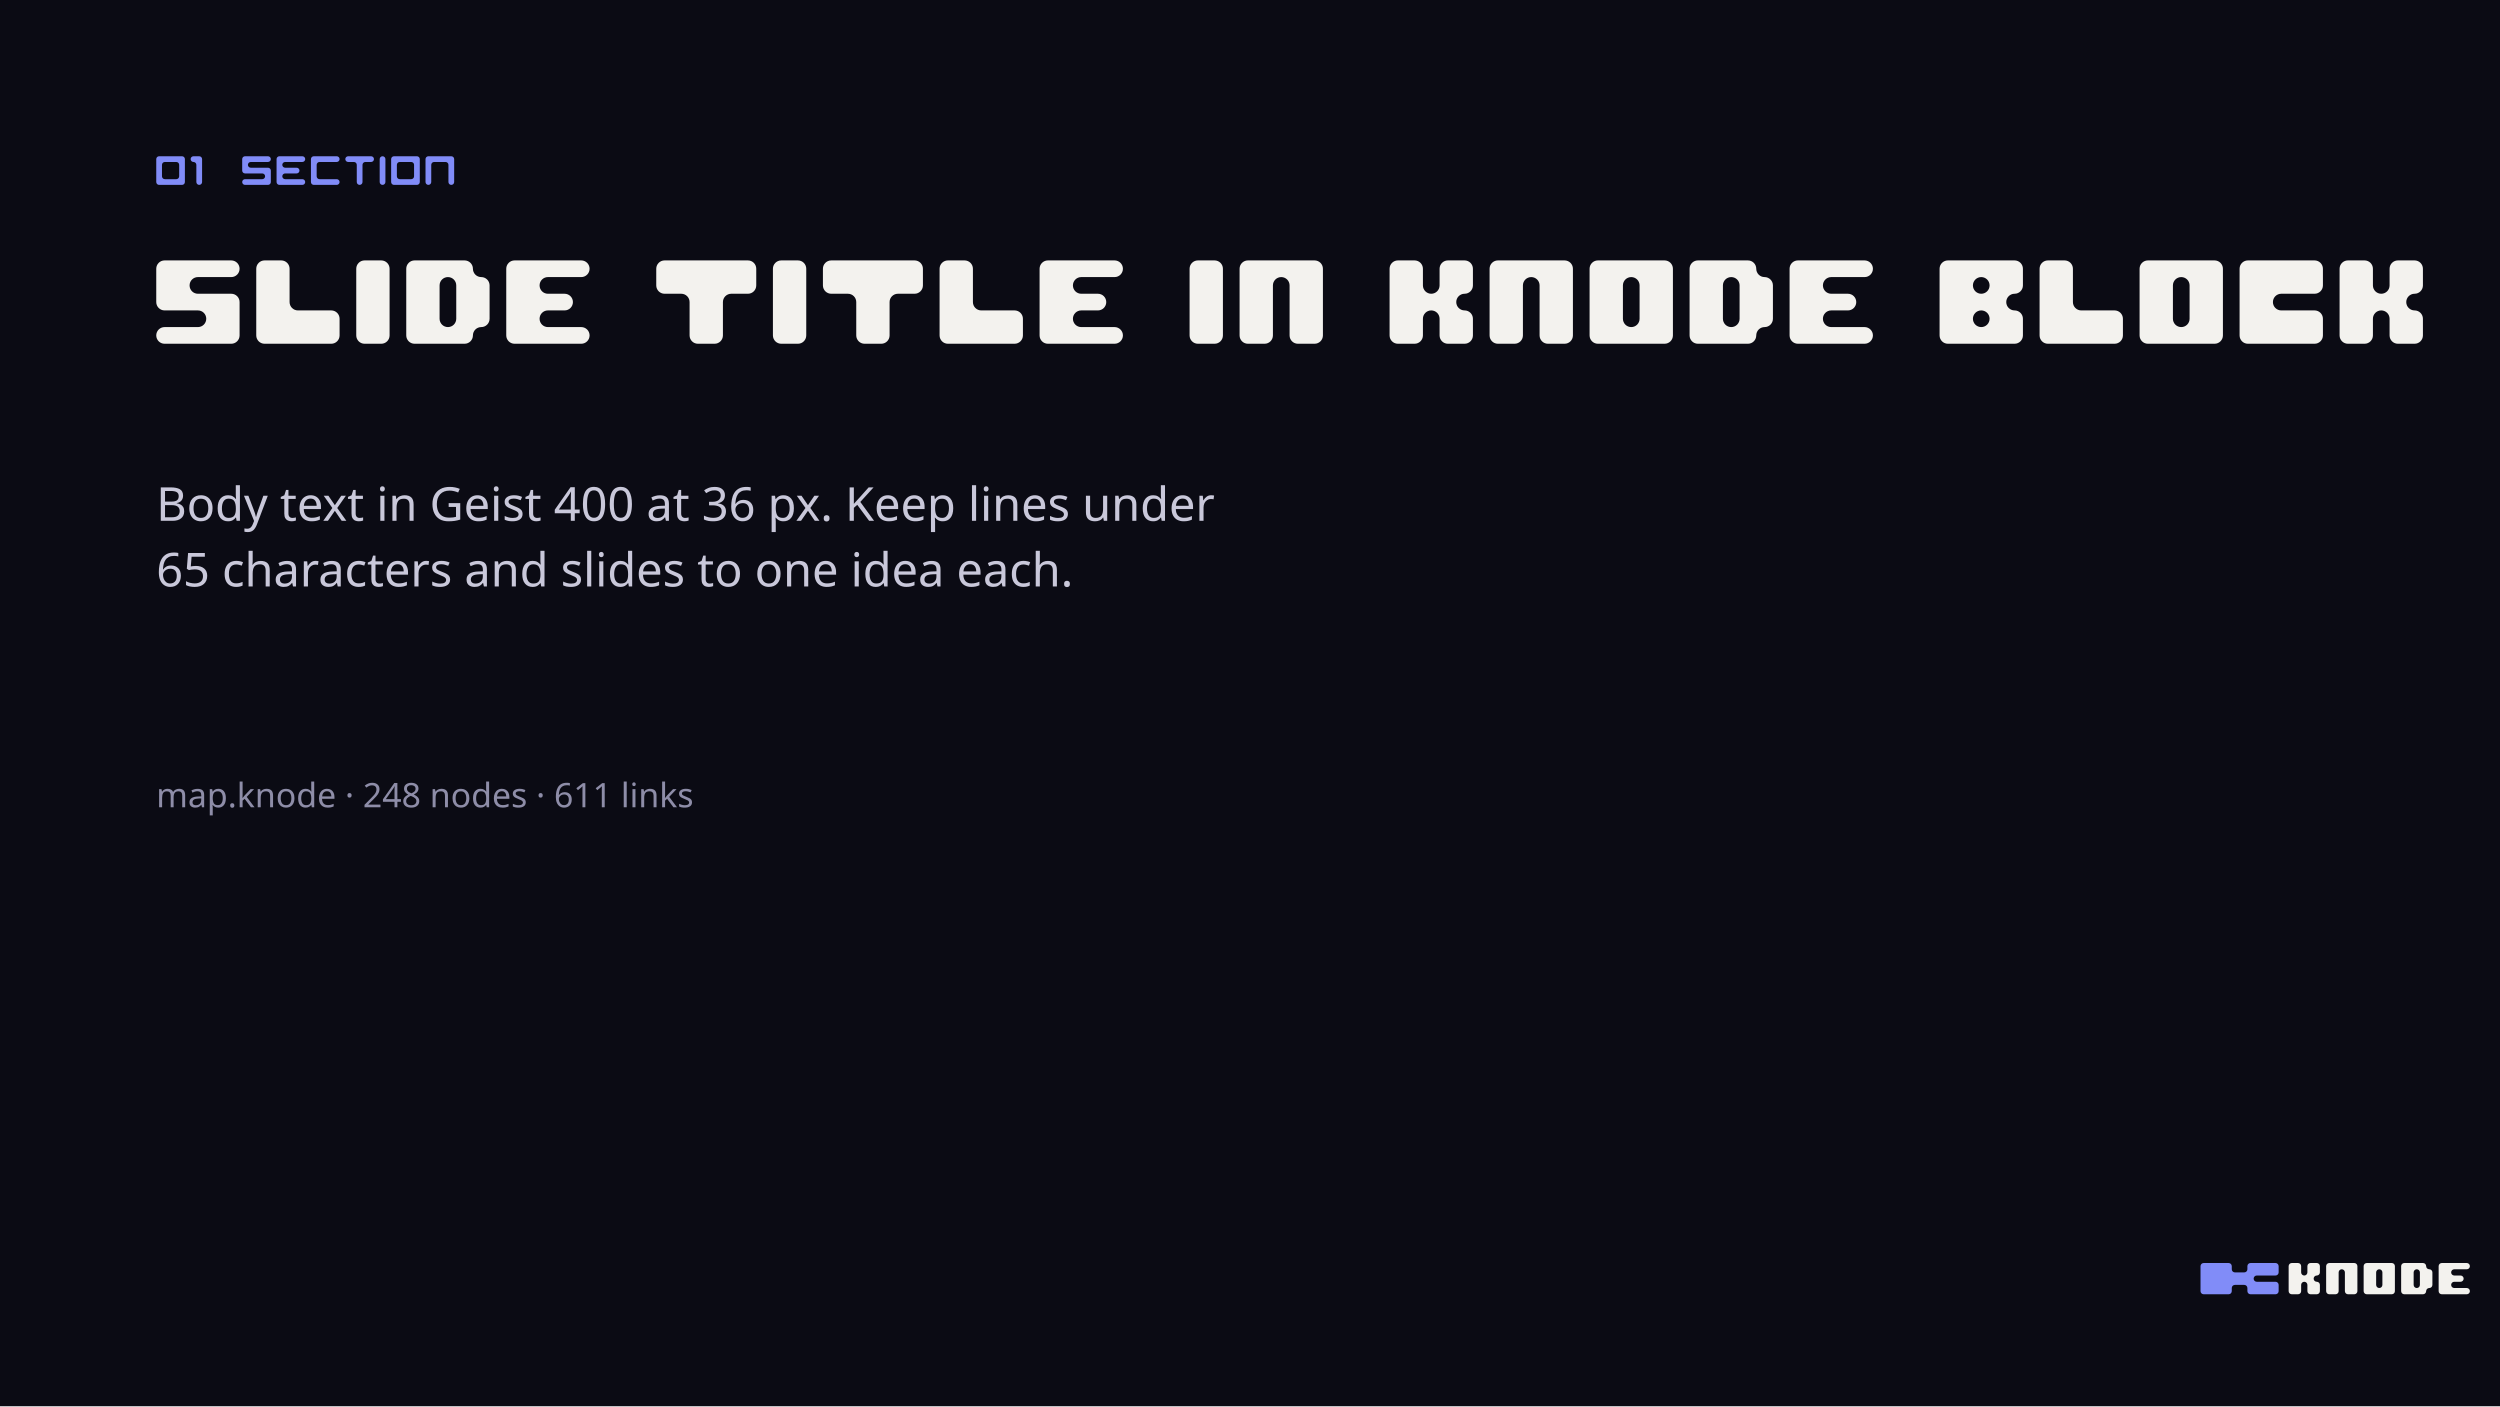
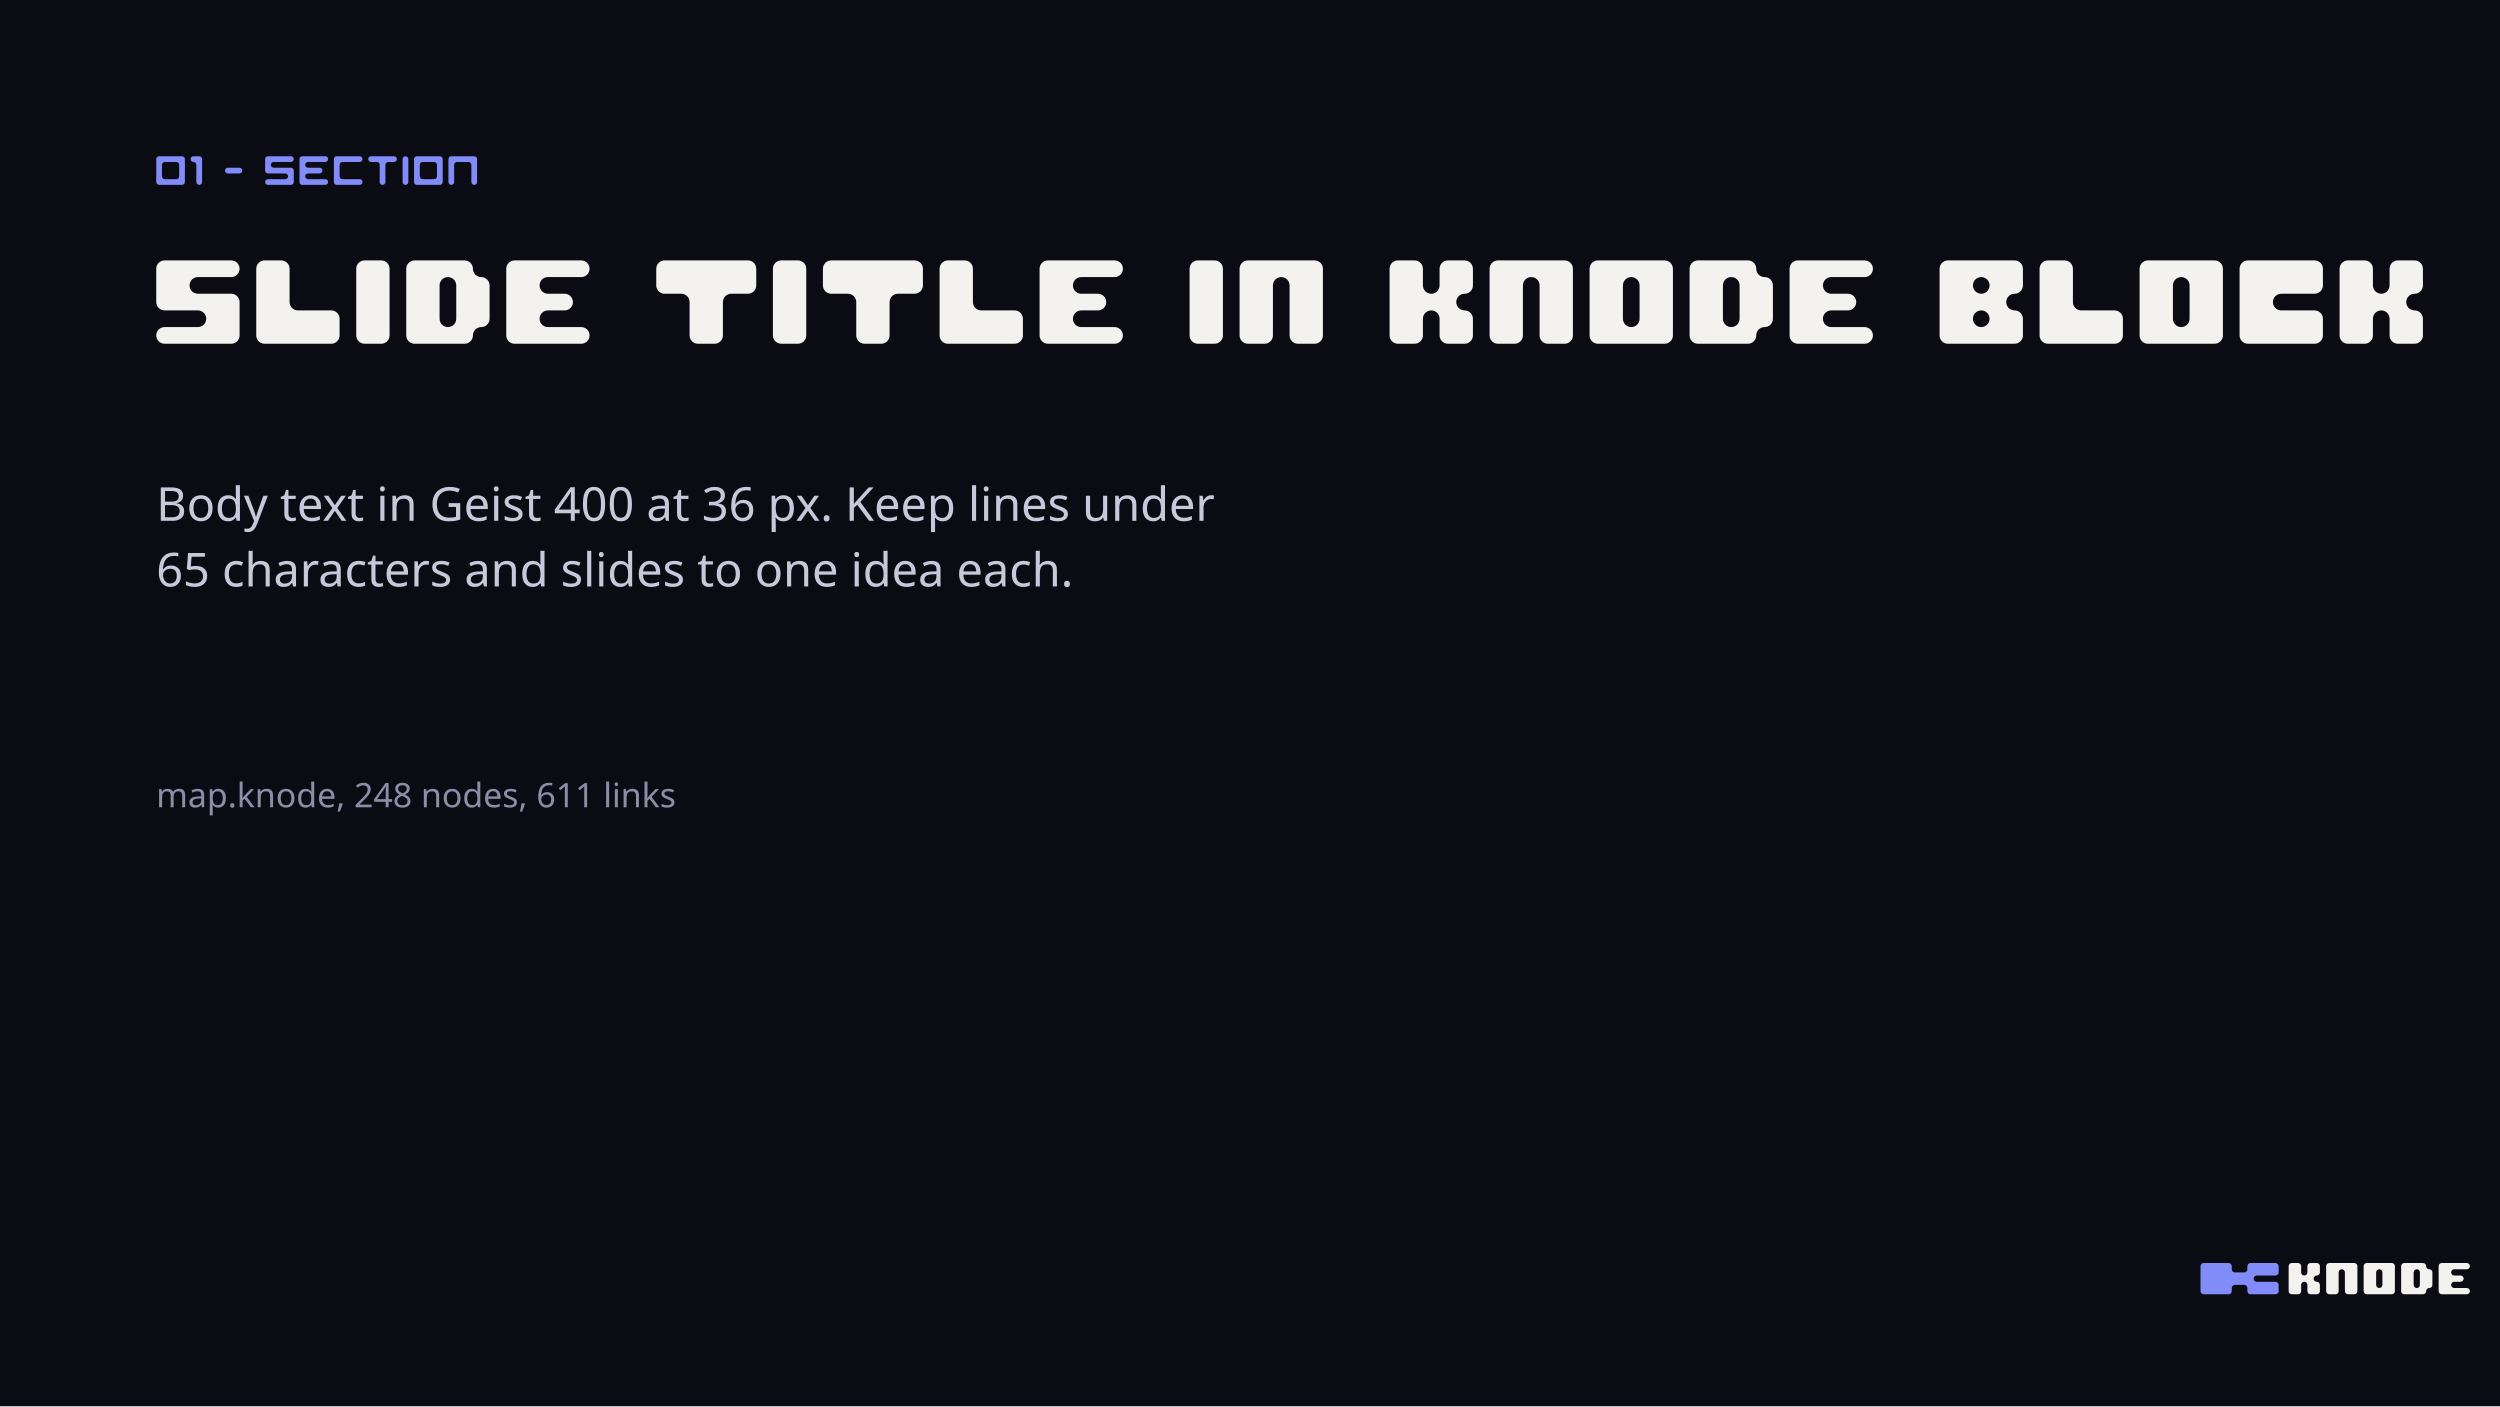
<svg xmlns="http://www.w3.org/2000/svg" viewBox="0 0 1920 1080" width="1920" height="1080">
  <rect width="1920" height="1080" fill="#0B0B14" />
  <g transform="translate(120 120) scale(4.4)">
-     <path d="M0.5 0L4.5 0A0.5 0.5 0 0 1 5 0.5L5 4.5A0.5 0.5 0 0 1 4.5 5L0.5 5A0.5 0.5 0 0 1 0 4.5L0 0.5A0.5 0.5 0 0 1 0.5 0ZM1 1.5L1 3.5A0.5 0.5 0 0 0 1.5 4L3.5 4A0.5 0.5 0 0 0 4 3.5L4 1.5A0.5 0.5 0 0 0 3.5 1L1.5 1A0.5 0.5 0 0 0 1 1.5ZM6.5 0L7.5 0A0.5 0.5 0 0 1 8 0.5L8 4.5A0.5 0.5 0 0 1 7.5 5L7.5 5A0.5 0.5 0 0 1 7 4.5L7 1.5A0.5 0.5 0 0 0 6.5 1L6.5 1A0.5 0.5 0 0 1 6 0.5L6 0.5A0.5 0.5 0 0 1 6.5 0ZM15.5 0L19.5 0A0.5 0.5 0 0 1 20 0.5L20 0.5A0.5 0.5 0 0 1 19.5 1L16.5 1A0.5 0.5 0 0 0 16 1.5L16 1.5A0.5 0.5 0 0 0 16.5 2L19.5 2A0.5 0.5 0 0 1 20 2.5L20 4.5A0.5 0.5 0 0 1 19.5 5L15.5 5A0.5 0.5 0 0 1 15 4.5L15 4.5A0.5 0.5 0 0 1 15.5 4L18.5 4A0.5 0.5 0 0 0 19 3.5L19 3.5A0.5 0.5 0 0 0 18.5 3L15.5 3A0.5 0.5 0 0 1 15 2.5L15 0.5A0.5 0.5 0 0 1 15.5 0ZM21.5 0L25.5 0A0.5 0.5 0 0 1 26 0.5L26 0.5A0.5 0.5 0 0 1 25.5 1L22.5 1A0.5 0.5 0 0 0 22 1.5L22 1.5A0.5 0.5 0 0 0 22.5 2L24.5 2A0.5 0.5 0 0 1 25 2.5L25 2.5A0.5 0.5 0 0 1 24.5 3L22.5 3A0.5 0.5 0 0 0 22 3.5L22 3.5A0.5 0.5 0 0 0 22.5 4L25.5 4A0.5 0.5 0 0 1 26 4.5L26 4.5A0.5 0.5 0 0 1 25.5 5L21.5 5A0.5 0.5 0 0 1 21 4.5L21 0.5A0.5 0.5 0 0 1 21.5 0ZM27.5 0L31.5 0A0.5 0.5 0 0 1 32 0.5L32 0.5A0.5 0.5 0 0 1 31.5 1L28.5 1A0.5 0.5 0 0 0 28 1.5L28 3.5A0.5 0.5 0 0 0 28.5 4L31.5 4A0.5 0.5 0 0 1 32 4.5L32 4.5A0.5 0.5 0 0 1 31.5 5L27.5 5A0.5 0.5 0 0 1 27 4.5L27 0.5A0.5 0.5 0 0 1 27.5 0ZM33.5 0L37.5 0A0.5 0.5 0 0 1 38 0.5L38 0.5A0.5 0.5 0 0 1 37.5 1L36.5 1A0.5 0.5 0 0 0 36 1.5L36 4.5A0.5 0.5 0 0 1 35.5 5L35.5 5A0.5 0.5 0 0 1 35 4.5L35 1.5A0.5 0.5 0 0 0 34.5 1L33.5 1A0.5 0.5 0 0 1 33 0.5L33 0.5A0.5 0.5 0 0 1 33.5 0ZM39.5 0L39.5 0A0.5 0.5 0 0 1 40 0.5L40 4.5A0.5 0.5 0 0 1 39.5 5L39.5 5A0.5 0.5 0 0 1 39 4.5L39 0.5A0.5 0.5 0 0 1 39.5 0ZM41.5 0L45.5 0A0.5 0.5 0 0 1 46 0.5L46 4.5A0.5 0.5 0 0 1 45.5 5L41.5 5A0.5 0.5 0 0 1 41 4.5L41 0.5A0.5 0.5 0 0 1 41.5 0ZM42 1.5L42 3.5A0.5 0.5 0 0 0 42.5 4L44.5 4A0.5 0.5 0 0 0 45 3.5L45 1.5A0.5 0.5 0 0 0 44.5 1L42.5 1A0.5 0.5 0 0 0 42 1.5ZM47.5 0L51.5 0A0.5 0.5 0 0 1 52 0.5L52 4.5A0.5 0.5 0 0 1 51.5 5L51.5 5A0.5 0.5 0 0 1 51 4.5L51 1.5A0.5 0.5 0 0 0 50.5 1L48.5 1A0.5 0.5 0 0 0 48 1.5L48 4.5A0.5 0.5 0 0 1 47.5 5L47.5 5A0.5 0.5 0 0 1 47 4.5L47 0.5A0.5 0.5 0 0 1 47.5 0Z" fill="#818CF8" fill-rule="evenodd" />
+     <path d="M0.5 0L4.5 0A0.5 0.5 0 0 1 5 0.5L5 4.5A0.5 0.5 0 0 1 4.5 5L0.5 5A0.5 0.5 0 0 1 0 4.5L0 0.5A0.5 0.5 0 0 1 0.5 0ZM1 1.5L1 3.5A0.5 0.5 0 0 0 1.5 4L3.5 4A0.5 0.5 0 0 0 4 3.5L4 1.5A0.5 0.5 0 0 0 3.5 1L1.5 1A0.5 0.5 0 0 0 1 1.5ZM6.5 0L7.5 0A0.5 0.5 0 0 1 8 0.5L8 4.5A0.5 0.5 0 0 1 7.5 5L7.5 5A0.5 0.5 0 0 1 7 4.5L7 1.5A0.5 0.5 0 0 0 6.5 1L6.5 1A0.5 0.5 0 0 1 6 0.5L6 0.5A0.5 0.5 0 0 1 6.5 0ZM12.5 2L14.5 2A0.5 0.5 0 0 1 15 2.5L15 2.5A0.5 0.5 0 0 1 14.5 3L12.5 3A0.5 0.5 0 0 1 12 2.5L12 2.5A0.5 0.5 0 0 1 12.5 2ZM19.5 0L23.5 0A0.5 0.5 0 0 1 24 0.5L24 0.5A0.5 0.5 0 0 1 23.5 1L20.5 1A0.5 0.5 0 0 0 20 1.5L20 1.5A0.5 0.5 0 0 0 20.5 2L23.5 2A0.5 0.5 0 0 1 24 2.5L24 4.5A0.5 0.5 0 0 1 23.5 5L19.5 5A0.5 0.5 0 0 1 19 4.5L19 4.5A0.5 0.5 0 0 1 19.5 4L22.5 4A0.5 0.5 0 0 0 23 3.5L23 3.5A0.5 0.5 0 0 0 22.5 3L19.5 3A0.5 0.5 0 0 1 19 2.5L19 0.5A0.5 0.5 0 0 1 19.5 0ZM25.5 0L29.5 0A0.5 0.5 0 0 1 30 0.5L30 0.5A0.5 0.5 0 0 1 29.5 1L26.5 1A0.5 0.5 0 0 0 26 1.5L26 1.5A0.5 0.5 0 0 0 26.5 2L28.5 2A0.5 0.5 0 0 1 29 2.5L29 2.5A0.5 0.5 0 0 1 28.5 3L26.5 3A0.5 0.5 0 0 0 26 3.5L26 3.5A0.5 0.5 0 0 0 26.5 4L29.5 4A0.5 0.5 0 0 1 30 4.5L30 4.5A0.5 0.5 0 0 1 29.5 5L25.5 5A0.5 0.5 0 0 1 25 4.5L25 0.5A0.5 0.5 0 0 1 25.5 0ZM31.5 0L35.5 0A0.5 0.5 0 0 1 36 0.5L36 0.5A0.5 0.5 0 0 1 35.5 1L32.5 1A0.5 0.5 0 0 0 32 1.5L32 3.5A0.5 0.5 0 0 0 32.5 4L35.5 4A0.5 0.5 0 0 1 36 4.5L36 4.5A0.5 0.5 0 0 1 35.5 5L31.5 5A0.5 0.5 0 0 1 31 4.5L31 0.5A0.5 0.5 0 0 1 31.5 0ZM37.5 0L41.5 0A0.5 0.5 0 0 1 42 0.5L42 0.5A0.5 0.5 0 0 1 41.5 1L40.5 1A0.5 0.5 0 0 0 40 1.5L40 4.5A0.5 0.5 0 0 1 39.5 5L39.5 5A0.5 0.5 0 0 1 39 4.5L39 1.5A0.5 0.5 0 0 0 38.5 1L37.5 1A0.5 0.5 0 0 1 37 0.5L37 0.5A0.5 0.5 0 0 1 37.5 0ZM43.5 0L43.5 0A0.5 0.5 0 0 1 44 0.5L44 4.5A0.5 0.5 0 0 1 43.5 5L43.5 5A0.5 0.5 0 0 1 43 4.5L43 0.5A0.5 0.5 0 0 1 43.5 0ZM45.5 0L49.5 0A0.5 0.5 0 0 1 50 0.5L50 4.5A0.5 0.5 0 0 1 49.5 5L45.5 5A0.5 0.5 0 0 1 45 4.5L45 0.5A0.5 0.5 0 0 1 45.5 0ZM46 1.5L46 3.5A0.5 0.5 0 0 0 46.5 4L48.5 4A0.5 0.5 0 0 0 49 3.5L49 1.5A0.5 0.5 0 0 0 48.5 1L46.5 1A0.5 0.5 0 0 0 46 1.5ZM51.5 0L55.5 0A0.5 0.5 0 0 1 56 0.5L56 4.5A0.5 0.5 0 0 1 55.5 5L55.5 5A0.5 0.5 0 0 1 55 4.5L55 1.5A0.5 0.5 0 0 0 54.5 1L52.5 1A0.5 0.5 0 0 0 52 1.5L52 4.5A0.5 0.5 0 0 1 51.5 5L51.5 5A0.5 0.5 0 0 1 51 4.5L51 0.5A0.5 0.5 0 0 1 51.5 0Z" fill="#818CF8" fill-rule="evenodd" />
  </g>
  <g transform="translate(120 200) scale(12.8)">
    <path d="M0.5 0L4.5 0A0.5 0.5 0 0 1 5 0.5L5 0.5A0.5 0.5 0 0 1 4.5 1L2.5 1A0.5 0.5 0 0 0 2 1.5L2 1.5A0.5 0.5 0 0 0 2.5 2L4.5 2A0.5 0.5 0 0 1 5 2.5L5 4.5A0.5 0.5 0 0 1 4.5 5L0.5 5A0.5 0.5 0 0 1 0 4.5L0 4.5A0.5 0.5 0 0 1 0.5 4L2.5 4A0.5 0.5 0 0 0 3 3.5L3 3.5A0.5 0.5 0 0 0 2.5 3L0.5 3A0.5 0.5 0 0 1 0 2.5L0 0.5A0.5 0.5 0 0 1 0.5 0ZM6.5 0L7.5 0A0.5 0.5 0 0 1 8 0.5L8 2.5A0.5 0.5 0 0 0 8.5 3L10.5 3A0.5 0.5 0 0 1 11 3.5L11 4.5A0.5 0.5 0 0 1 10.5 5L6.5 5A0.5 0.5 0 0 1 6 4.5L6 0.5A0.5 0.5 0 0 1 6.5 0ZM12.5 0L13.5 0A0.5 0.5 0 0 1 14 0.5L14 4.5A0.5 0.5 0 0 1 13.5 5L12.5 5A0.5 0.5 0 0 1 12 4.5L12 0.5A0.5 0.5 0 0 1 12.5 0ZM15.5 0L18.5 0A0.5 0.5 0 0 1 19 0.5L19 0.5A0.5 0.5 0 0 0 19.5 1L19.5 1A0.5 0.5 0 0 1 20 1.5L20 3.5A0.5 0.5 0 0 1 19.5 4L19.5 4A0.5 0.5 0 0 0 19 4.5L19 4.5A0.5 0.5 0 0 1 18.5 5L15.5 5A0.5 0.5 0 0 1 15 4.5L15 0.5A0.5 0.5 0 0 1 15.5 0ZM17.5 1L17.5 1A0.5 0.5 0 0 0 17 1.5L17 3.5A0.5 0.5 0 0 0 17.5 4L17.5 4A0.5 0.5 0 0 0 18 3.5L18 1.5A0.5 0.5 0 0 0 17.5 1ZM21.5 0L25.5 0A0.5 0.5 0 0 1 26 0.5L26 0.5A0.5 0.5 0 0 1 25.5 1L23.5 1A0.5 0.5 0 0 0 23 1.5L23 1.5A0.5 0.5 0 0 0 23.5 2L24.5 2A0.5 0.5 0 0 1 25 2.5L25 2.5A0.5 0.5 0 0 1 24.5 3L23.5 3A0.5 0.5 0 0 0 23 3.5L23 3.5A0.5 0.5 0 0 0 23.5 4L25.5 4A0.5 0.5 0 0 1 26 4.5L26 4.5A0.5 0.5 0 0 1 25.5 5L21.5 5A0.5 0.5 0 0 1 21 4.5L21 0.5A0.5 0.5 0 0 1 21.5 0ZM30.5 0L35.5 0A0.5 0.5 0 0 1 36 0.5L36 1.5A0.5 0.5 0 0 1 35.5 2L34.5 2A0.5 0.5 0 0 0 34 2.5L34 4.5A0.5 0.5 0 0 1 33.5 5L32.5 5A0.5 0.5 0 0 1 32 4.5L32 2.5A0.5 0.5 0 0 0 31.5 2L30.5 2A0.5 0.5 0 0 1 30 1.5L30 0.5A0.5 0.5 0 0 1 30.5 0ZM37.5 0L38.5 0A0.5 0.5 0 0 1 39 0.5L39 4.5A0.5 0.5 0 0 1 38.5 5L37.5 5A0.5 0.5 0 0 1 37 4.5L37 0.5A0.5 0.5 0 0 1 37.5 0ZM40.5 0L45.5 0A0.5 0.5 0 0 1 46 0.5L46 1.5A0.5 0.5 0 0 1 45.5 2L44.5 2A0.5 0.5 0 0 0 44 2.5L44 4.5A0.5 0.5 0 0 1 43.5 5L42.5 5A0.5 0.5 0 0 1 42 4.5L42 2.5A0.5 0.5 0 0 0 41.5 2L40.5 2A0.5 0.5 0 0 1 40 1.5L40 0.5A0.5 0.5 0 0 1 40.5 0ZM47.5 0L48.5 0A0.5 0.5 0 0 1 49 0.5L49 2.5A0.5 0.5 0 0 0 49.5 3L51.5 3A0.5 0.5 0 0 1 52 3.5L52 4.5A0.5 0.5 0 0 1 51.5 5L47.5 5A0.5 0.5 0 0 1 47 4.5L47 0.5A0.5 0.5 0 0 1 47.5 0ZM53.5 0L57.5 0A0.5 0.5 0 0 1 58 0.5L58 0.5A0.5 0.5 0 0 1 57.5 1L55.5 1A0.5 0.5 0 0 0 55 1.5L55 1.5A0.5 0.5 0 0 0 55.5 2L56.5 2A0.5 0.5 0 0 1 57 2.5L57 2.5A0.5 0.5 0 0 1 56.5 3L55.5 3A0.5 0.5 0 0 0 55 3.5L55 3.5A0.5 0.5 0 0 0 55.5 4L57.5 4A0.5 0.5 0 0 1 58 4.5L58 4.5A0.5 0.5 0 0 1 57.5 5L53.5 5A0.5 0.5 0 0 1 53 4.5L53 0.5A0.5 0.5 0 0 1 53.5 0ZM62.5 0L63.5 0A0.5 0.5 0 0 1 64 0.5L64 4.5A0.5 0.5 0 0 1 63.5 5L62.5 5A0.5 0.5 0 0 1 62 4.5L62 0.5A0.5 0.5 0 0 1 62.5 0ZM65.5 0L69.5 0A0.5 0.5 0 0 1 70 0.5L70 4.5A0.5 0.5 0 0 1 69.5 5L68.5 5A0.5 0.5 0 0 1 68 4.5L68 1.5A0.5 0.5 0 0 0 67.5 1L67.5 1A0.5 0.5 0 0 0 67 1.5L67 4.5A0.5 0.5 0 0 1 66.5 5L65.5 5A0.5 0.5 0 0 1 65 4.5L65 0.5A0.5 0.5 0 0 1 65.5 0ZM74.5 0L75.5 0A0.5 0.5 0 0 1 76 0.5L76 1.5A0.5 0.5 0 0 0 76.5 2L76.5 2A0.5 0.5 0 0 0 77 1.5L77 0.5A0.5 0.5 0 0 1 77.5 0L78.5 0A0.5 0.5 0 0 1 79 0.5L79 1.5A0.5 0.5 0 0 1 78.5 2L78.5 2A0.5 0.5 0 0 0 78 2.5L78 2.5A0.5 0.5 0 0 0 78.5 3L78.5 3A0.5 0.5 0 0 1 79 3.5L79 4.5A0.5 0.5 0 0 1 78.5 5L77.5 5A0.5 0.5 0 0 1 77 4.5L77 3.5A0.5 0.5 0 0 0 76.5 3L76.5 3A0.5 0.5 0 0 0 76 3.5L76 4.5A0.5 0.5 0 0 1 75.5 5L74.5 5A0.5 0.5 0 0 1 74 4.5L74 0.5A0.5 0.5 0 0 1 74.5 0ZM80.5 0L84.5 0A0.5 0.5 0 0 1 85 0.5L85 4.5A0.5 0.5 0 0 1 84.5 5L83.5 5A0.5 0.5 0 0 1 83 4.5L83 1.5A0.5 0.5 0 0 0 82.5 1L82.5 1A0.5 0.5 0 0 0 82 1.5L82 4.5A0.5 0.5 0 0 1 81.5 5L80.5 5A0.5 0.5 0 0 1 80 4.5L80 0.5A0.5 0.5 0 0 1 80.5 0ZM86.5 0L90.5 0A0.5 0.5 0 0 1 91 0.5L91 4.5A0.5 0.5 0 0 1 90.5 5L86.5 5A0.5 0.5 0 0 1 86 4.5L86 0.5A0.5 0.5 0 0 1 86.5 0ZM88.5 1L88.5 1A0.5 0.5 0 0 0 88 1.5L88 3.5A0.5 0.5 0 0 0 88.5 4L88.5 4A0.5 0.5 0 0 0 89 3.5L89 1.5A0.5 0.5 0 0 0 88.5 1ZM92.5 0L95.5 0A0.5 0.5 0 0 1 96 0.5L96 0.5A0.5 0.5 0 0 0 96.5 1L96.5 1A0.5 0.5 0 0 1 97 1.5L97 3.5A0.5 0.5 0 0 1 96.5 4L96.5 4A0.5 0.5 0 0 0 96 4.5L96 4.5A0.5 0.5 0 0 1 95.5 5L92.5 5A0.5 0.5 0 0 1 92 4.5L92 0.5A0.5 0.5 0 0 1 92.5 0ZM94.5 1L94.5 1A0.5 0.5 0 0 0 94 1.5L94 3.5A0.5 0.5 0 0 0 94.5 4L94.5 4A0.5 0.5 0 0 0 95 3.5L95 1.5A0.5 0.5 0 0 0 94.5 1ZM98.5 0L102.5 0A0.5 0.5 0 0 1 103 0.5L103 0.5A0.5 0.5 0 0 1 102.5 1L100.5 1A0.5 0.5 0 0 0 100 1.5L100 1.5A0.5 0.5 0 0 0 100.5 2L101.5 2A0.5 0.5 0 0 1 102 2.5L102 2.5A0.5 0.5 0 0 1 101.5 3L100.5 3A0.5 0.5 0 0 0 100 3.5L100 3.5A0.5 0.5 0 0 0 100.5 4L102.5 4A0.5 0.5 0 0 1 103 4.5L103 4.5A0.5 0.5 0 0 1 102.5 5L98.5 5A0.5 0.5 0 0 1 98 4.5L98 0.5A0.5 0.5 0 0 1 98.5 0ZM107.5 0L111.5 0A0.5 0.5 0 0 1 112 0.5L112 1.5A0.5 0.5 0 0 1 111.5 2L111.5 2A0.5 0.5 0 0 0 111 2.5L111 2.5A0.5 0.5 0 0 0 111.5 3L111.5 3A0.5 0.5 0 0 1 112 3.5L112 4.5A0.5 0.5 0 0 1 111.5 5L107.5 5A0.5 0.5 0 0 1 107 4.5L107 0.5A0.5 0.5 0 0 1 107.5 0ZM109.5 1L109.5 1A0.5 0.5 0 0 0 109 1.5L109 1.5A0.5 0.5 0 0 0 109.5 2L109.5 2A0.5 0.5 0 0 0 110 1.5L110 1.5A0.5 0.5 0 0 0 109.5 1ZM109.5 3L109.5 3A0.5 0.5 0 0 0 109 3.5L109 3.5A0.5 0.5 0 0 0 109.5 4L109.5 4A0.5 0.5 0 0 0 110 3.5L110 3.5A0.5 0.5 0 0 0 109.5 3ZM113.5 0L114.5 0A0.5 0.5 0 0 1 115 0.5L115 2.5A0.5 0.5 0 0 0 115.5 3L117.5 3A0.5 0.5 0 0 1 118 3.5L118 4.5A0.5 0.5 0 0 1 117.5 5L113.5 5A0.5 0.5 0 0 1 113 4.5L113 0.5A0.5 0.5 0 0 1 113.5 0ZM119.5 0L123.5 0A0.5 0.5 0 0 1 124 0.5L124 4.5A0.5 0.5 0 0 1 123.5 5L119.5 5A0.5 0.5 0 0 1 119 4.5L119 0.5A0.5 0.5 0 0 1 119.5 0ZM121.5 1L121.5 1A0.5 0.5 0 0 0 121 1.5L121 3.5A0.5 0.5 0 0 0 121.5 4L121.5 4A0.5 0.5 0 0 0 122 3.5L122 1.5A0.5 0.5 0 0 0 121.5 1ZM125.5 0L129.5 0A0.5 0.5 0 0 1 130 0.5L130 1.5A0.5 0.5 0 0 1 129.5 2L127.5 2A0.5 0.5 0 0 0 127 2.5L127 2.5A0.5 0.5 0 0 0 127.5 3L129.5 3A0.5 0.5 0 0 1 130 3.5L130 4.5A0.5 0.5 0 0 1 129.5 5L125.5 5A0.5 0.5 0 0 1 125 4.5L125 0.5A0.5 0.5 0 0 1 125.5 0ZM131.5 0L132.5 0A0.5 0.5 0 0 1 133 0.5L133 1.5A0.5 0.5 0 0 0 133.5 2L133.5 2A0.5 0.5 0 0 0 134 1.5L134 0.5A0.5 0.5 0 0 1 134.5 0L135.5 0A0.5 0.5 0 0 1 136 0.5L136 1.5A0.5 0.5 0 0 1 135.5 2L135.5 2A0.5 0.5 0 0 0 135 2.5L135 2.5A0.5 0.5 0 0 0 135.5 3L135.5 3A0.5 0.5 0 0 1 136 3.5L136 4.5A0.5 0.5 0 0 1 135.5 5L134.5 5A0.5 0.5 0 0 1 134 4.5L134 3.5A0.5 0.5 0 0 0 133.5 3L133.5 3A0.5 0.5 0 0 0 133 3.5L133 4.5A0.5 0.5 0 0 1 132.5 5L131.5 5A0.5 0.5 0 0 1 131 4.5L131 0.5A0.5 0.5 0 0 1 131.5 0Z" fill="#F3F2EE" fill-rule="evenodd" />
  </g>
  <text x="120" y="400" font-family="Geist, sans-serif" font-size="36" font-weight="400" fill="#C9C8DA">
    <tspan x="120" dy="0">Body text in Geist 400 at 36 px. Keep lines under</tspan>
    <tspan x="120" dy="50.4">65 characters and slides to one idea each.</tspan>
  </text>
  <text x="120" y="620" font-family="Geist Mono, sans-serif" font-size="26" font-weight="400" fill="#8E8DA8">
-     <tspan x="120" dy="0">map.knode · 248 nodes · 611 links</tspan>
+     <tspan x="120" dy="0">map.knode, 248 nodes, 611 links</tspan>
  </text>
  <g transform="translate(1690 970) scale(4.8)">
    <g transform="scale(.5)">
      <path d="M1 0L9 0A1 1 0 0 1 10 1L10 2A1 1 0 0 0 11 3L14 3A1 1 0 0 0 15 2L15 1A1 1 0 0 1 16 0L24 0A1 1 0 0 1 25 1L25 3A1 1 0 0 1 24 4L18 4A1 1 0 0 0 17 5L17 5A1 1 0 0 0 18 6L24 6A1 1 0 0 1 25 7L25 9A1 1 0 0 1 24 10L16 10A1 1 0 0 1 15 9L15 8A1 1 0 0 0 14 7L11 7A1 1 0 0 0 10 8L10 9A1 1 0 0 1 9 10L1 10A1 1 0 0 1 0 9L0 1A1 1 0 0 1 1 0Z" fill="#818CF8" />
    </g>
    <path d="M14.6 0L15.6 0A0.5 0.5 0 0 1 16.1 0.5L16.1 1.5A0.5 0.5 0 0 0 16.6 2L16.6 2A0.5 0.5 0 0 0 17.1 1.5L17.1 0.5A0.5 0.5 0 0 1 17.6 0L18.6 0A0.5 0.5 0 0 1 19.1 0.5L19.1 1.5A0.5 0.5 0 0 1 18.6 2L18.6 2A0.5 0.5 0 0 0 18.1 2.5L18.1 2.5A0.5 0.5 0 0 0 18.6 3L18.6 3A0.5 0.5 0 0 1 19.1 3.5L19.1 4.5A0.5 0.5 0 0 1 18.6 5L17.6 5A0.5 0.5 0 0 1 17.1 4.5L17.1 3.5A0.5 0.5 0 0 0 16.6 3L16.6 3A0.5 0.5 0 0 0 16.1 3.5L16.1 4.5A0.5 0.5 0 0 1 15.6 5L14.6 5A0.5 0.5 0 0 1 14.1 4.5L14.1 0.5A0.5 0.5 0 0 1 14.6 0ZM20.6 0L24.6 0A0.5 0.5 0 0 1 25.1 0.5L25.1 4.5A0.5 0.5 0 0 1 24.6 5L23.6 5A0.5 0.5 0 0 1 23.1 4.5L23.1 1.5A0.5 0.5 0 0 0 22.6 1L22.6 1A0.5 0.5 0 0 0 22.1 1.5L22.1 4.5A0.5 0.5 0 0 1 21.6 5L20.6 5A0.5 0.5 0 0 1 20.1 4.5L20.1 0.5A0.5 0.5 0 0 1 20.6 0ZM26.6 0L30.6 0A0.5 0.5 0 0 1 31.1 0.5L31.1 4.5A0.5 0.5 0 0 1 30.6 5L26.6 5A0.5 0.5 0 0 1 26.1 4.5L26.1 0.5A0.5 0.5 0 0 1 26.6 0ZM28.6 1L28.6 1A0.5 0.5 0 0 0 28.1 1.5L28.1 3.5A0.5 0.5 0 0 0 28.6 4L28.6 4A0.5 0.5 0 0 0 29.1 3.5L29.1 1.5A0.5 0.5 0 0 0 28.6 1ZM32.6 0L35.6 0A0.5 0.5 0 0 1 36.1 0.5L36.1 0.5A0.5 0.5 0 0 0 36.6 1L36.6 1A0.5 0.5 0 0 1 37.1 1.5L37.1 3.5A0.5 0.5 0 0 1 36.6 4L36.6 4A0.5 0.5 0 0 0 36.1 4.5L36.1 4.5A0.5 0.5 0 0 1 35.6 5L32.6 5A0.5 0.5 0 0 1 32.1 4.5L32.1 0.5A0.5 0.5 0 0 1 32.6 0ZM34.6 1L34.6 1A0.5 0.5 0 0 0 34.1 1.5L34.1 3.5A0.5 0.5 0 0 0 34.6 4L34.6 4A0.5 0.5 0 0 0 35.1 3.5L35.1 1.5A0.5 0.5 0 0 0 34.6 1ZM38.6 0L42.6 0A0.5 0.5 0 0 1 43.1 0.5L43.1 0.5A0.5 0.5 0 0 1 42.6 1L40.6 1A0.5 0.5 0 0 0 40.1 1.5L40.1 1.5A0.5 0.5 0 0 0 40.6 2L41.6 2A0.5 0.5 0 0 1 42.1 2.5L42.1 2.5A0.5 0.5 0 0 1 41.6 3L40.6 3A0.5 0.5 0 0 0 40.1 3.5L40.1 3.5A0.5 0.5 0 0 0 40.6 4L42.6 4A0.5 0.5 0 0 1 43.1 4.5L43.1 4.5A0.5 0.5 0 0 1 42.6 5L38.6 5A0.5 0.5 0 0 1 38.1 4.5L38.1 0.5A0.5 0.5 0 0 1 38.6 0Z" fill="#F3F2EE" fill-rule="evenodd" />
  </g>
</svg>
